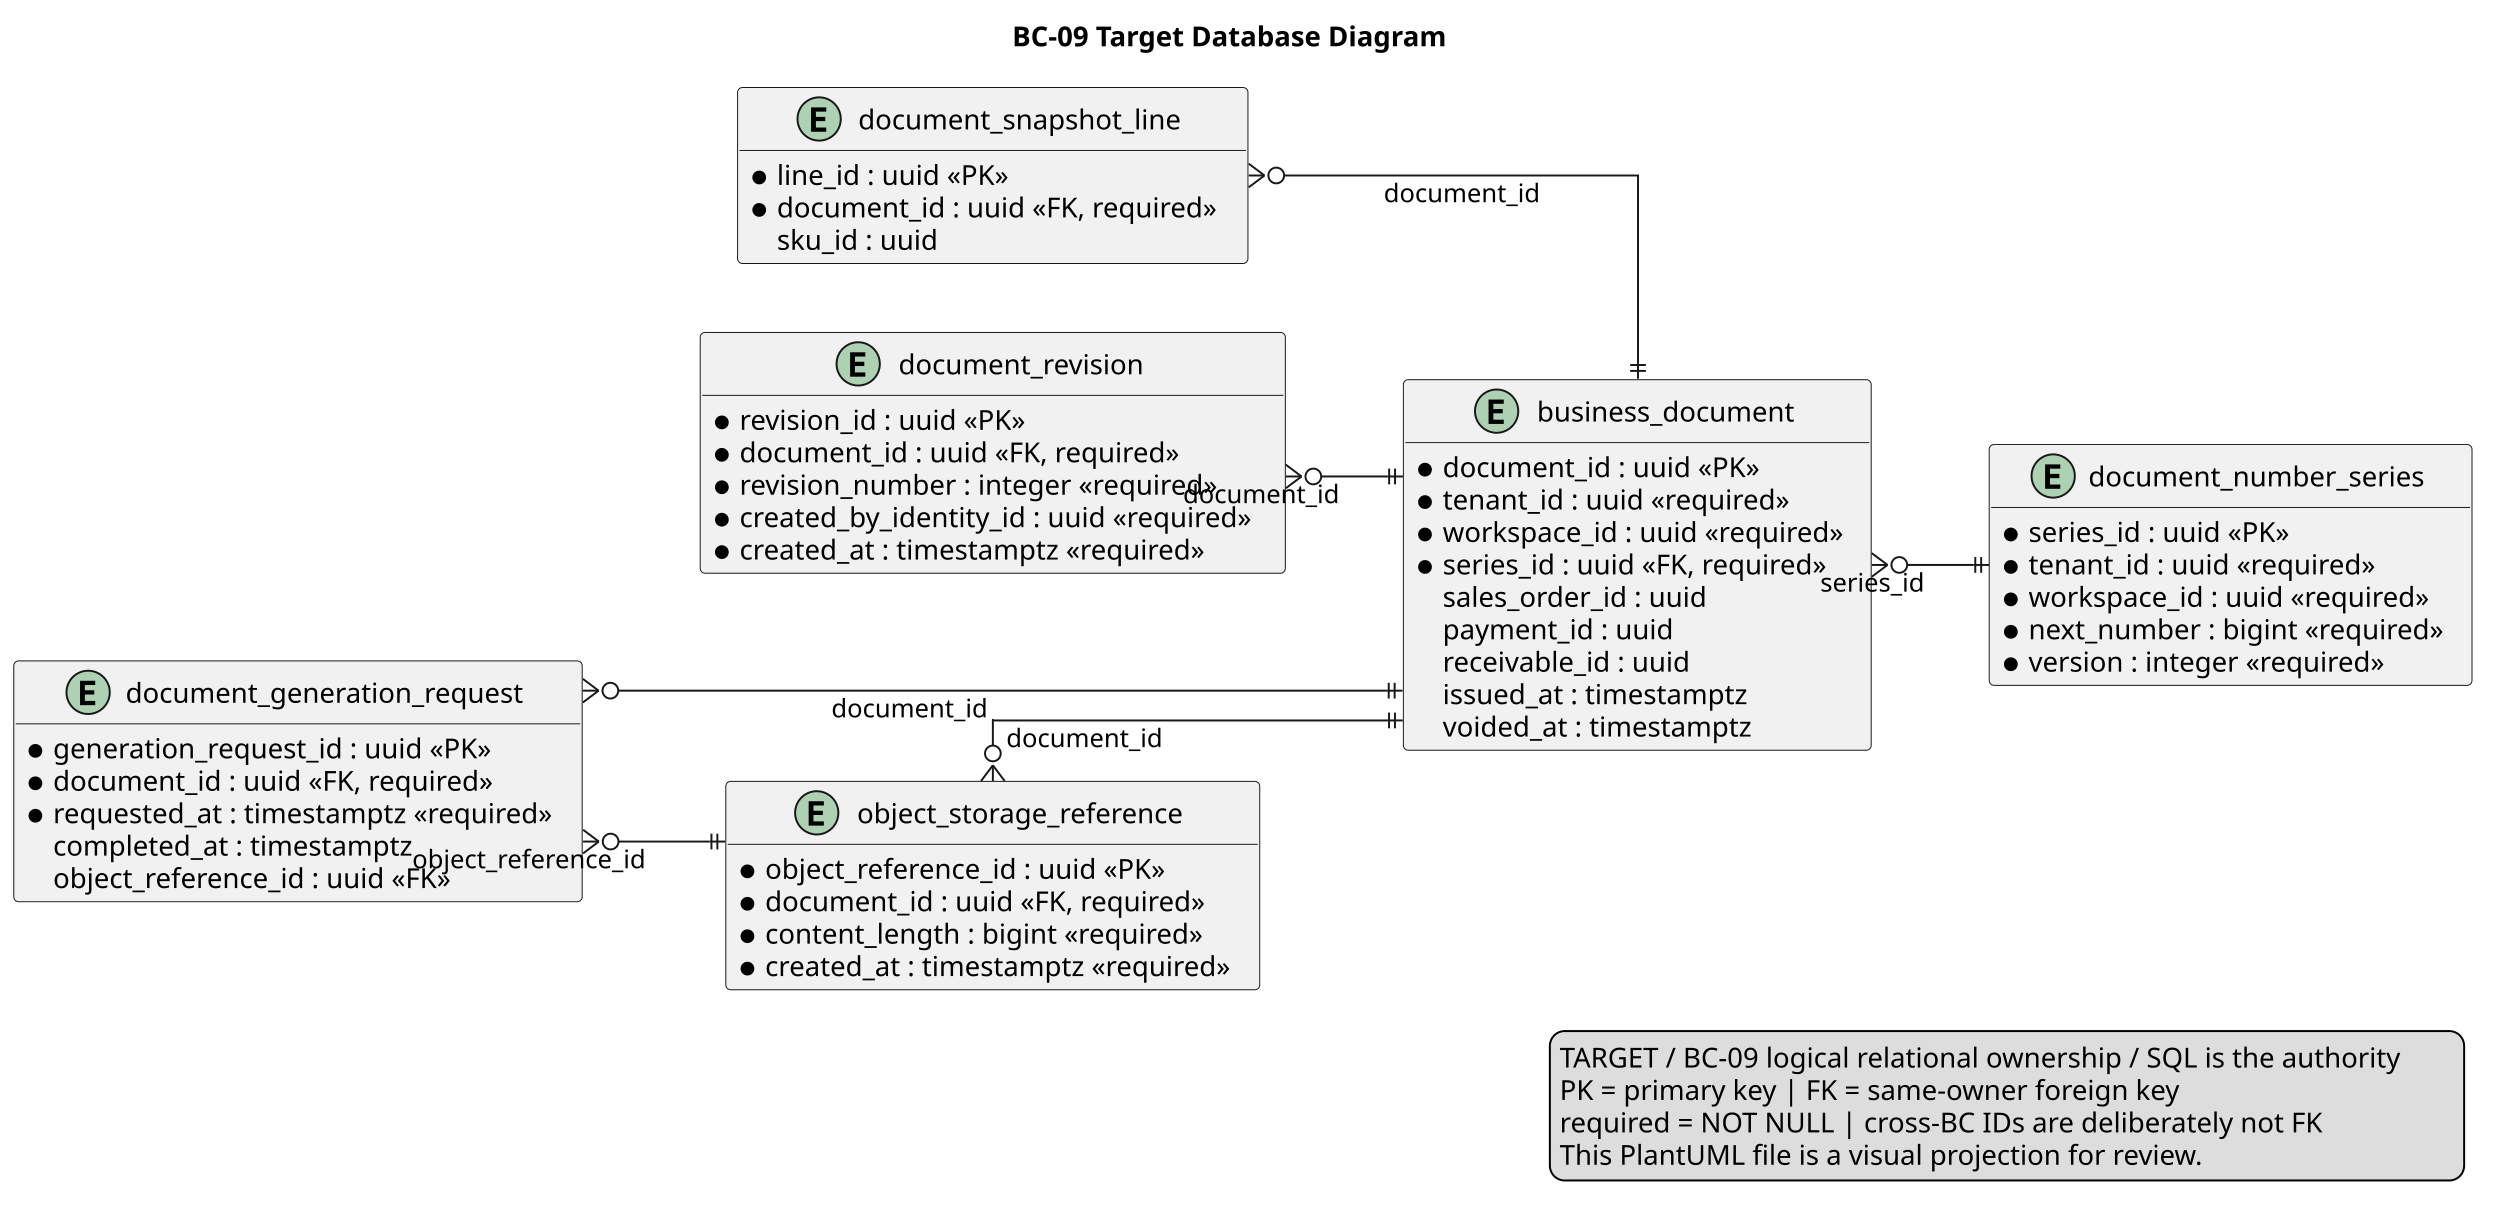
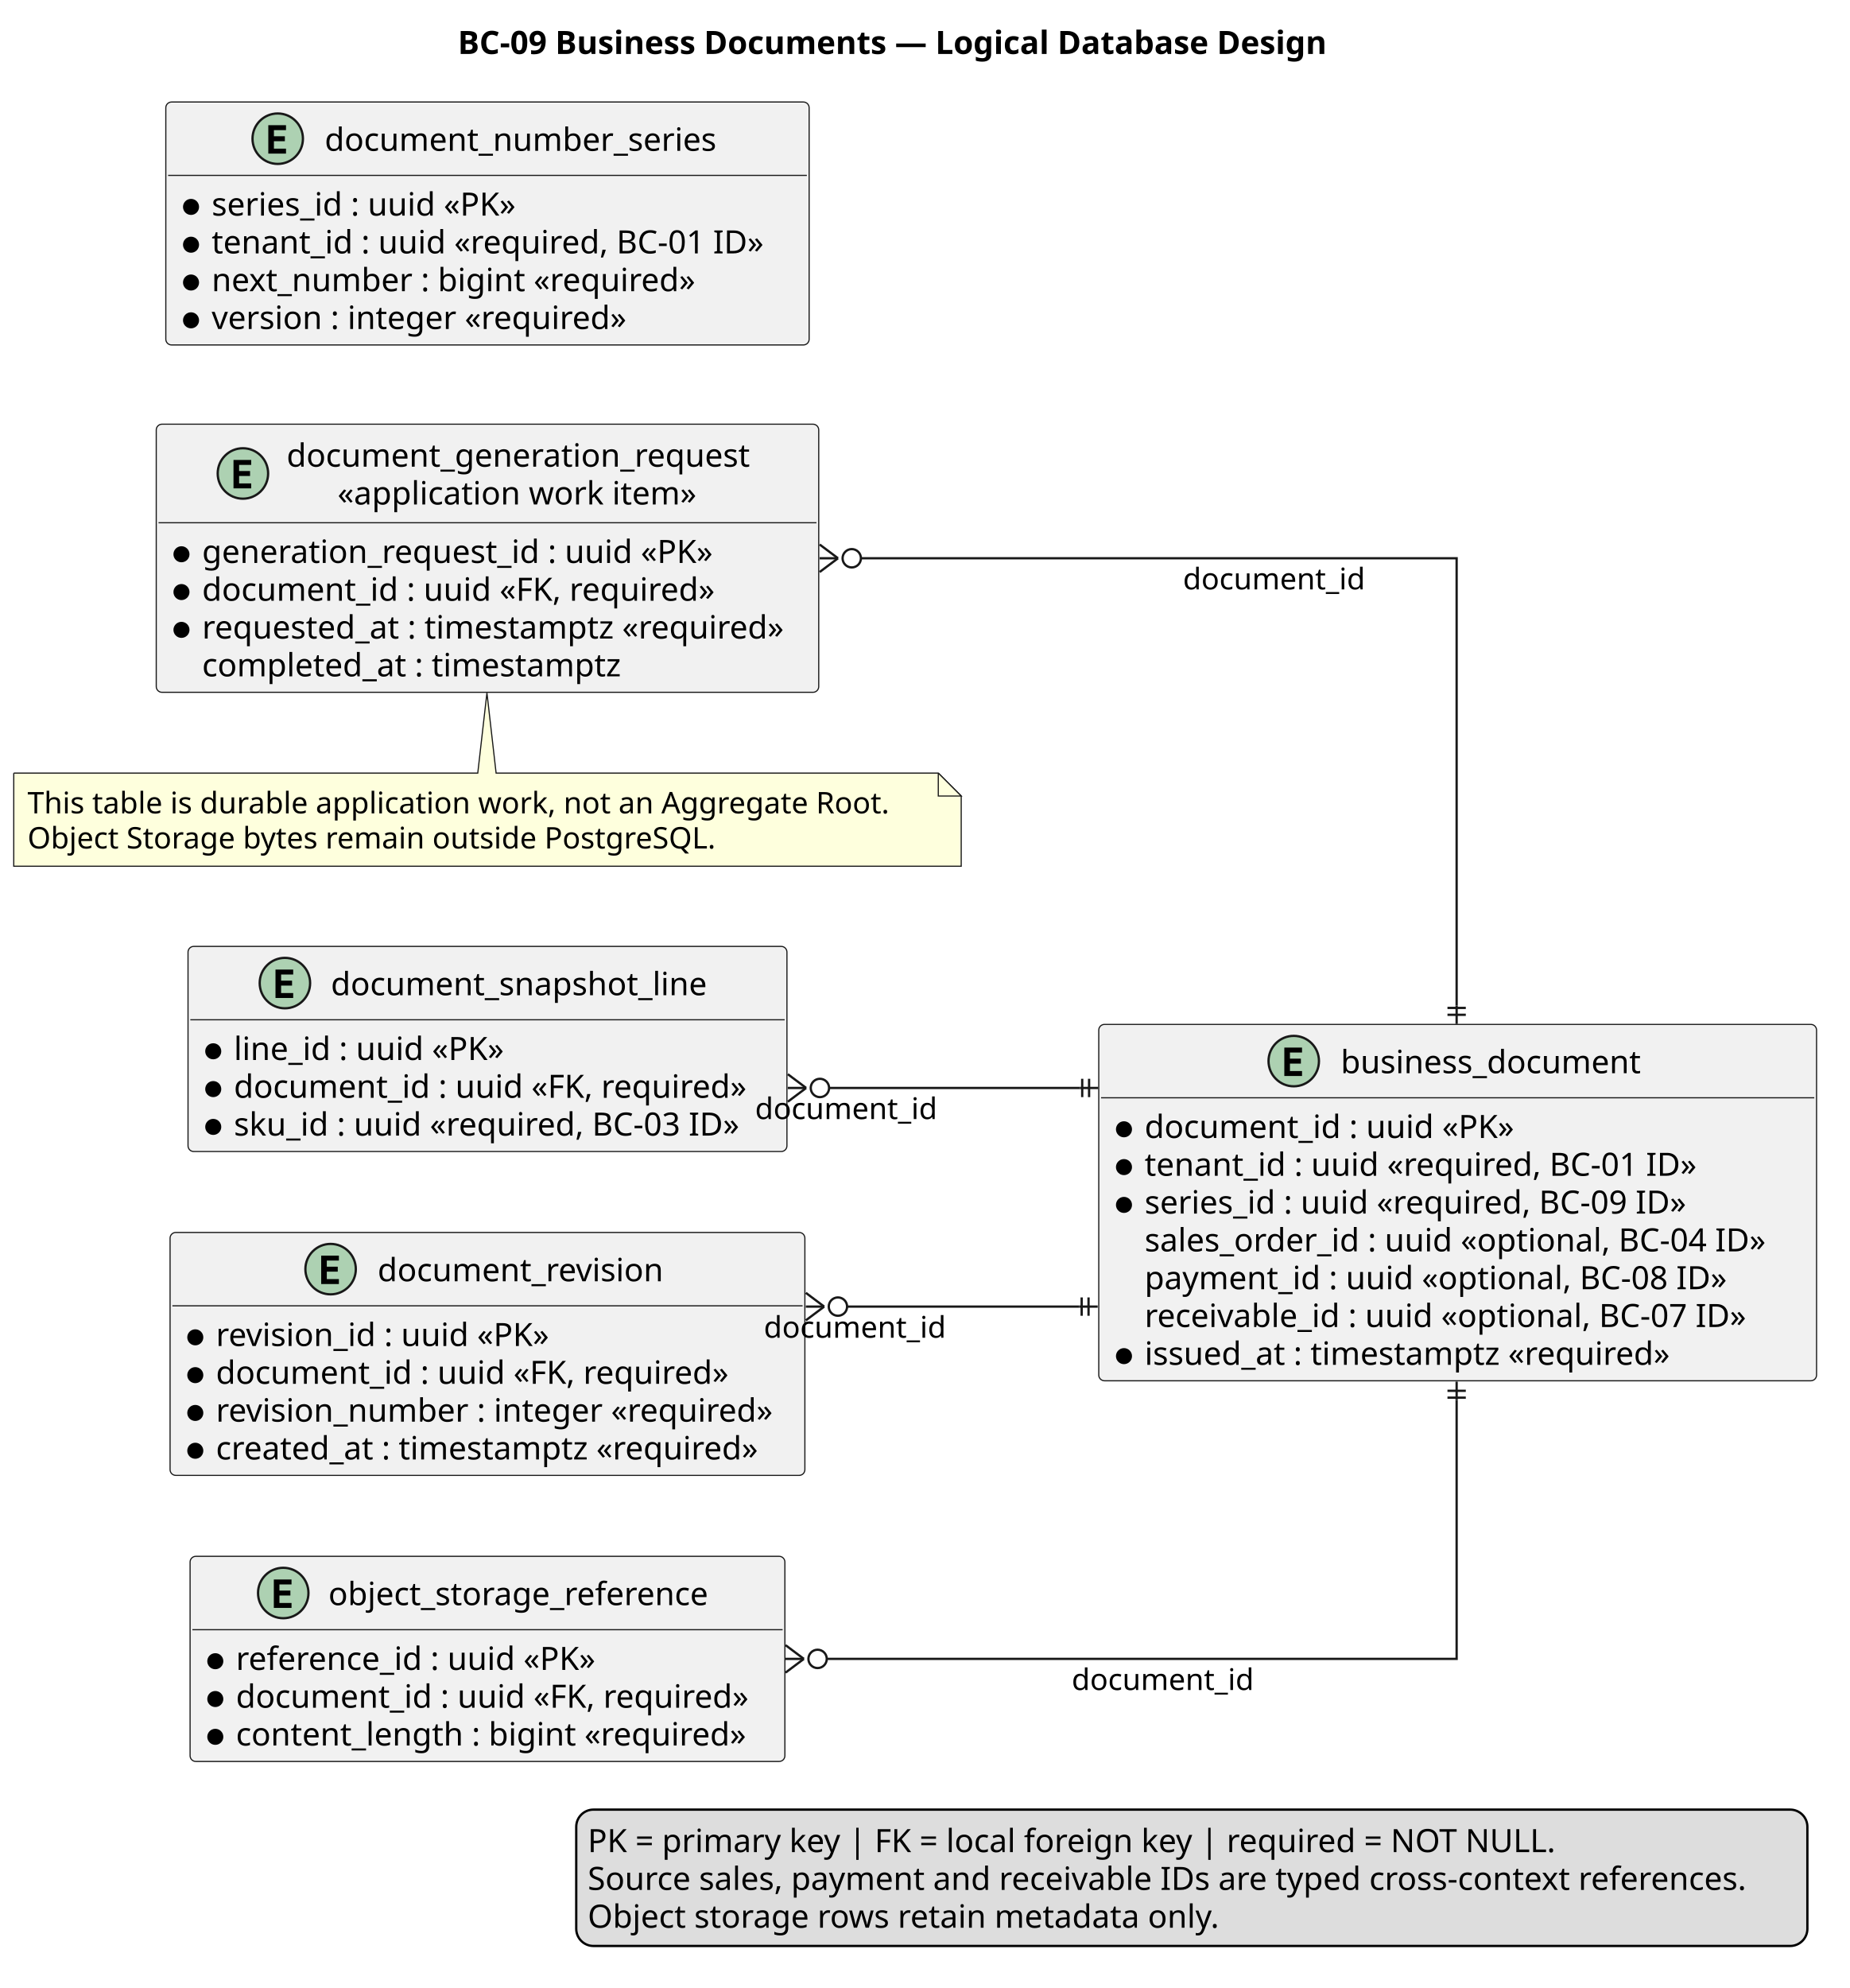
- <svg xmlns="http://www.w3.org/2000/svg" contentStyleType="text/css" data-diagram-type="CLASS" height="619px" preserveAspectRatio="none" style="width:1271px;height:619px;background:#FFFFFF;" version="1.1" viewBox="0 0 1271 619" width="1271px" zoomAndPan="magnify">
+ <svg xmlns="http://www.w3.org/2000/svg" contentStyleType="text/css" data-diagram-type="CLASS" height="867px" preserveAspectRatio="none" style="width:807px;height:867px;background:#FFFFFF;" version="1.1" viewBox="0 0 807 867" width="807px" zoomAndPan="magnify">
  <defs />
  <g>
    <g class="title" data-source-line="1">
-       <text fill="#000000" font-family="sans-serif" font-size="14" font-weight="700" lengthAdjust="spacing" textLength="235.566" x="514.602" y="23.535">BC-09 Target Database Diagram</text>
+       <text fill="#000000" font-family="sans-serif" font-size="14" font-weight="700" lengthAdjust="spacing" textLength="401.023" x="199.696" y="23.535">BC-09 Business Documents — Logical Database Design</text>
    </g>
-     <g class="entity" data-qualified-name="t_document_number_series" data-source-line="12" id="ent0001">
-       <rect fill="#F1F1F1" height="122.441" rx="2.5" ry="2.5" style="stroke:#181818;stroke-width:0.5;" width="245.461" x="1011.31" y="225.998" />
-       <ellipse cx="1043.842" cy="241.998" fill="#ADD1B2" rx="11" ry="11" style="stroke:#181818;stroke-width:1;" />
-       <path d="M1047.456,248.498 L1039.736,248.498 L1039.736,236.105 L1047.456,236.105 L1047.456,238.263 L1042.185,238.263 L1042.185,240.936 L1046.958,240.936 L1046.958,243.095 L1042.185,243.095 L1042.185,246.34 L1047.456,246.34 Z " fill="#000000" />
-       <text fill="#000000" font-family="sans-serif" font-size="14" lengthAdjust="spacing" textLength="174.501" x="1061.738" y="247.289">document_number_series</text>
-       <line style="stroke:#181818;stroke-width:0.5;" x1="1012.31" x2="1255.771" y1="257.998" y2="257.998" />
+     <g class="entity" data-qualified-name="document_number_series" data-source-line="12" id="ent0001">
+       <rect fill="#F1F1F1" height="105.953" rx="2.5" ry="2.5" style="stroke:#181818;stroke-width:0.5;" width="280.632" x="72.33" y="44.488" />
+       <ellipse cx="121.145" cy="60.488" fill="#ADD1B2" rx="11" ry="11" style="stroke:#181818;stroke-width:1;" />
+       <path d="M124.76,66.988 L117.04,66.988 L117.04,54.595 L124.76,54.595 L124.76,56.753 L119.489,56.753 L119.489,59.426 L124.262,59.426 L124.262,61.584 L119.489,61.584 L119.489,64.83 L124.76,64.83 Z " fill="#000000" />
+       <text fill="#000000" font-family="sans-serif" font-size="14" lengthAdjust="spacing" textLength="174.501" x="141.645" y="65.779">document_number_series</text>
+       <line style="stroke:#181818;stroke-width:0.5;" x1="73.33" x2="351.962" y1="76.488" y2="76.488" />
      <g data-visibility-modifier="IE_MANDATORY">
-         <ellipse cx="1022.31" cy="271.742" fill="#000000" rx="3" ry="3" style="stroke:#000000;stroke-width:1;" />
+         <ellipse cx="83.33" cy="90.232" fill="#000000" rx="3" ry="3" style="stroke:#000000;stroke-width:1;" />
      </g>
-       <text fill="#000000" font-family="sans-serif" font-size="14" lengthAdjust="spacing" textLength="139.009" x="1031.31" y="275.533">series_id : uuid «PK»</text>
+       <text fill="#000000" font-family="sans-serif" font-size="14" lengthAdjust="spacing" textLength="139.009" x="92.33" y="94.023">series_id : uuid «PK»</text>
      <g data-visibility-modifier="IE_MANDATORY">
-         <ellipse cx="1022.31" cy="288.231" fill="#000000" rx="3" ry="3" style="stroke:#000000;stroke-width:1;" />
+         <ellipse cx="83.33" cy="106.721" fill="#000000" rx="3" ry="3" style="stroke:#000000;stroke-width:1;" />
      </g>
-       <text fill="#000000" font-family="sans-serif" font-size="14" lengthAdjust="spacing" textLength="183.278" x="1031.31" y="292.022">tenant_id : uuid «required»</text>
+       <text fill="#000000" font-family="sans-serif" font-size="14" lengthAdjust="spacing" textLength="254.632" x="92.33" y="110.512">tenant_id : uuid «required, BC-01 ID»</text>
      <g data-visibility-modifier="IE_MANDATORY">
-         <ellipse cx="1022.31" cy="304.719" fill="#000000" rx="3" ry="3" style="stroke:#000000;stroke-width:1;" />
+         <ellipse cx="83.33" cy="123.209" fill="#000000" rx="3" ry="3" style="stroke:#000000;stroke-width:1;" />
      </g>
-       <text fill="#000000" font-family="sans-serif" font-size="14" lengthAdjust="spacing" textLength="211.846" x="1031.31" y="308.51">workspace_id : uuid «required»</text>
+       <text fill="#000000" font-family="sans-serif" font-size="14" lengthAdjust="spacing" textLength="219.461" x="92.33" y="127">next_number : bigint «required»</text>
      <g data-visibility-modifier="IE_MANDATORY">
-         <ellipse cx="1022.31" cy="321.207" fill="#000000" rx="3" ry="3" style="stroke:#000000;stroke-width:1;" />
+         <ellipse cx="83.33" cy="139.697" fill="#000000" rx="3" ry="3" style="stroke:#000000;stroke-width:1;" />
      </g>
-       <text fill="#000000" font-family="sans-serif" font-size="14" lengthAdjust="spacing" textLength="219.461" x="1031.31" y="324.998">next_number : bigint «required»</text>
+       <text fill="#000000" font-family="sans-serif" font-size="14" lengthAdjust="spacing" textLength="187.079" x="92.33" y="143.488">version : integer «required»</text>
+     </g>
+     <g class="entity" data-qualified-name="business_document" data-source-line="21" id="ent0002">
+       <rect fill="#F1F1F1" height="155.418" rx="2.5" ry="2.5" style="stroke:#181818;stroke-width:0.5;" width="313.116" x="479.3" y="446.758" />
+       <ellipse cx="564.353" cy="462.758" fill="#ADD1B2" rx="11" ry="11" style="stroke:#181818;stroke-width:1;" />
+       <path d="M567.967,469.258 L560.247,469.258 L560.247,456.865 L567.967,456.865 L567.967,459.023 L562.696,459.023 L562.696,461.696 L567.469,461.696 L567.469,463.854 L562.696,463.854 L562.696,467.1 L567.967,467.1 Z " fill="#000000" />
+       <text fill="#000000" font-family="sans-serif" font-size="14" lengthAdjust="spacing" textLength="134.511" x="584.853" y="468.049">business_document</text>
+       <line style="stroke:#181818;stroke-width:0.5;" x1="480.3" x2="791.416" y1="478.758" y2="478.758" />
      <g data-visibility-modifier="IE_MANDATORY">
-         <ellipse cx="1022.31" cy="337.695" fill="#000000" rx="3" ry="3" style="stroke:#000000;stroke-width:1;" />
+         <ellipse cx="490.3" cy="492.502" fill="#000000" rx="3" ry="3" style="stroke:#000000;stroke-width:1;" />
      </g>
-       <text fill="#000000" font-family="sans-serif" font-size="14" lengthAdjust="spacing" textLength="187.079" x="1031.31" y="341.487">version : integer «required»</text>
+       <text fill="#000000" font-family="sans-serif" font-size="14" lengthAdjust="spacing" textLength="167.426" x="499.3" y="496.293">document_id : uuid «PK»</text>
+       <g data-visibility-modifier="IE_MANDATORY">
+         <ellipse cx="490.3" cy="508.991" fill="#000000" rx="3" ry="3" style="stroke:#000000;stroke-width:1;" />
+       </g>
+       <text fill="#000000" font-family="sans-serif" font-size="14" lengthAdjust="spacing" textLength="254.632" x="499.3" y="512.782">tenant_id : uuid «required, BC-01 ID»</text>
+       <g data-visibility-modifier="IE_MANDATORY">
+         <ellipse cx="490.3" cy="525.479" fill="#000000" rx="3" ry="3" style="stroke:#000000;stroke-width:1;" />
+       </g>
+       <text fill="#000000" font-family="sans-serif" font-size="14" lengthAdjust="spacing" textLength="250.899" x="499.3" y="529.27">series_id : uuid «required, BC-09 ID»</text>
+       <text fill="#000000" font-family="sans-serif" font-size="14" lengthAdjust="spacing" textLength="287.116" x="499.3" y="545.758">sales_order_id : uuid «optional, BC-04 ID»</text>
+       <text fill="#000000" font-family="sans-serif" font-size="14" lengthAdjust="spacing" textLength="268.249" x="499.3" y="562.247">payment_id : uuid «optional, BC-08 ID»</text>
+       <text fill="#000000" font-family="sans-serif" font-size="14" lengthAdjust="spacing" textLength="277.778" x="499.3" y="578.735">receivable_id : uuid «optional, BC-07 ID»</text>
+       <g data-visibility-modifier="IE_MANDATORY">
+         <ellipse cx="490.3" cy="591.432" fill="#000000" rx="3" ry="3" style="stroke:#000000;stroke-width:1;" />
+       </g>
+       <text fill="#000000" font-family="sans-serif" font-size="14" lengthAdjust="spacing" textLength="238.793" x="499.3" y="595.223">issued_at : timestamptz «required»</text>
    </g>
-     <g class="entity" data-qualified-name="t_business_document" data-source-line="22" id="ent0002">
-       <rect fill="#F1F1F1" height="188.394" rx="2.5" ry="2.5" style="stroke:#181818;stroke-width:0.5;" width="237.846" x="713.47" y="193.028" />
-       <ellipse cx="760.888" cy="209.028" fill="#ADD1B2" rx="11" ry="11" style="stroke:#181818;stroke-width:1;" />
-       <path d="M764.502,215.528 L756.782,215.528 L756.782,203.135 L764.502,203.135 L764.502,205.293 L759.231,205.293 L759.231,207.966 L764.004,207.966 L764.004,210.125 L759.231,210.125 L759.231,213.37 L764.502,213.37 Z " fill="#000000" />
-       <text fill="#000000" font-family="sans-serif" font-size="14" lengthAdjust="spacing" textLength="134.511" x="781.388" y="214.319">business_document</text>
-       <line style="stroke:#181818;stroke-width:0.5;" x1="714.47" x2="950.316" y1="225.028" y2="225.028" />
+     <g class="entity" data-qualified-name="document_snapshot_line" data-source-line="34" id="ent0003">
+       <rect fill="#F1F1F1" height="89.465" rx="2.5" ry="2.5" style="stroke:#181818;stroke-width:0.5;" width="261.259" x="82.02" y="412.738" />
+       <ellipse cx="124.282" cy="428.738" fill="#ADD1B2" rx="11" ry="11" style="stroke:#181818;stroke-width:1;" />
+       <path d="M127.896,435.238 L120.176,435.238 L120.176,422.845 L127.896,422.845 L127.896,425.003 L122.625,425.003 L122.625,427.676 L127.398,427.676 L127.398,429.834 L122.625,429.834 L122.625,433.08 L127.896,433.08 Z " fill="#000000" />
+       <text fill="#000000" font-family="sans-serif" font-size="14" lengthAdjust="spacing" textLength="168.677" x="144.34" y="434.029">document_snapshot_line</text>
+       <line style="stroke:#181818;stroke-width:0.5;" x1="83.02" x2="342.279" y1="444.738" y2="444.738" />
      <g data-visibility-modifier="IE_MANDATORY">
-         <ellipse cx="724.47" cy="238.772" fill="#000000" rx="3" ry="3" style="stroke:#000000;stroke-width:1;" />
+         <ellipse cx="93.02" cy="458.482" fill="#000000" rx="3" ry="3" style="stroke:#000000;stroke-width:1;" />
      </g>
-       <text fill="#000000" font-family="sans-serif" font-size="14" lengthAdjust="spacing" textLength="167.426" x="733.47" y="242.563">document_id : uuid «PK»</text>
+       <text fill="#000000" font-family="sans-serif" font-size="14" lengthAdjust="spacing" textLength="123.942" x="102.02" y="462.273">line_id : uuid «PK»</text>
      <g data-visibility-modifier="IE_MANDATORY">
-         <ellipse cx="724.47" cy="255.261" fill="#000000" rx="3" ry="3" style="stroke:#000000;stroke-width:1;" />
+         <ellipse cx="93.02" cy="474.971" fill="#000000" rx="3" ry="3" style="stroke:#000000;stroke-width:1;" />
      </g>
-       <text fill="#000000" font-family="sans-serif" font-size="14" lengthAdjust="spacing" textLength="183.278" x="733.47" y="259.052">tenant_id : uuid «required»</text>
+       <text fill="#000000" font-family="sans-serif" font-size="14" lengthAdjust="spacing" textLength="233.468" x="102.02" y="478.762">document_id : uuid «FK, required»</text>
      <g data-visibility-modifier="IE_MANDATORY">
-         <ellipse cx="724.47" cy="271.749" fill="#000000" rx="3" ry="3" style="stroke:#000000;stroke-width:1;" />
+         <ellipse cx="93.02" cy="491.459" fill="#000000" rx="3" ry="3" style="stroke:#000000;stroke-width:1;" />
      </g>
-       <text fill="#000000" font-family="sans-serif" font-size="14" lengthAdjust="spacing" textLength="211.846" x="733.47" y="275.54">workspace_id : uuid «required»</text>
+       <text fill="#000000" font-family="sans-serif" font-size="14" lengthAdjust="spacing" textLength="235.259" x="102.02" y="495.25">sku_id : uuid «required, BC-03 ID»</text>
+     </g>
+     <g class="entity" data-qualified-name="document_revision" data-source-line="44" id="ent0004">
+       <rect fill="#F1F1F1" height="105.953" rx="2.5" ry="2.5" style="stroke:#181818;stroke-width:0.5;" width="276.913" x="74.19" y="537.488" />
+       <ellipse cx="144.217" cy="553.488" fill="#ADD1B2" rx="11" ry="11" style="stroke:#181818;stroke-width:1;" />
+       <path d="M147.832,559.988 L140.112,559.988 L140.112,547.595 L147.832,547.595 L147.832,549.753 L142.561,549.753 L142.561,552.426 L147.334,552.426 L147.334,554.585 L142.561,554.585 L142.561,557.83 L147.832,557.83 Z " fill="#000000" />
+       <text fill="#000000" font-family="sans-serif" font-size="14" lengthAdjust="spacing" textLength="128.358" x="164.717" y="558.779">document_revision</text>
+       <line style="stroke:#181818;stroke-width:0.5;" x1="75.19" x2="350.103" y1="569.488" y2="569.488" />
      <g data-visibility-modifier="IE_MANDATORY">
-         <ellipse cx="724.47" cy="288.237" fill="#000000" rx="3" ry="3" style="stroke:#000000;stroke-width:1;" />
+         <ellipse cx="85.19" cy="583.232" fill="#000000" rx="3" ry="3" style="stroke:#000000;stroke-width:1;" />
      </g>
-       <text fill="#000000" font-family="sans-serif" font-size="14" lengthAdjust="spacing" textLength="205.051" x="733.47" y="292.028">series_id : uuid «FK, required»</text>
-       <text fill="#000000" font-family="sans-serif" font-size="14" lengthAdjust="spacing" textLength="140.902" x="733.47" y="308.517">sales_order_id : uuid</text>
-       <text fill="#000000" font-family="sans-serif" font-size="14" lengthAdjust="spacing" textLength="122.035" x="733.47" y="325.005">payment_id : uuid</text>
-       <text fill="#000000" font-family="sans-serif" font-size="14" lengthAdjust="spacing" textLength="131.565" x="733.47" y="341.493">receivable_id : uuid</text>
-       <text fill="#000000" font-family="sans-serif" font-size="14" lengthAdjust="spacing" textLength="162.278" x="733.47" y="357.981">issued_at : timestamptz</text>
-       <text fill="#000000" font-family="sans-serif" font-size="14" lengthAdjust="spacing" textLength="163.974" x="733.47" y="374.47">voided_at : timestamptz</text>
+       <text fill="#000000" font-family="sans-serif" font-size="14" lengthAdjust="spacing" textLength="152.653" x="94.19" y="587.023">revision_id : uuid «PK»</text>
+       <g data-visibility-modifier="IE_MANDATORY">
+         <ellipse cx="85.19" cy="599.721" fill="#000000" rx="3" ry="3" style="stroke:#000000;stroke-width:1;" />
+       </g>
+       <text fill="#000000" font-family="sans-serif" font-size="14" lengthAdjust="spacing" textLength="233.468" x="94.19" y="603.512">document_id : uuid «FK, required»</text>
+       <g data-visibility-modifier="IE_MANDATORY">
+         <ellipse cx="85.19" cy="616.209" fill="#000000" rx="3" ry="3" style="stroke:#000000;stroke-width:1;" />
+       </g>
+       <text fill="#000000" font-family="sans-serif" font-size="14" lengthAdjust="spacing" textLength="250.913" x="94.19" y="620">revision_number : integer «required»</text>
+       <g data-visibility-modifier="IE_MANDATORY">
+         <ellipse cx="85.19" cy="632.697" fill="#000000" rx="3" ry="3" style="stroke:#000000;stroke-width:1;" />
+       </g>
+       <text fill="#000000" font-family="sans-serif" font-size="14" lengthAdjust="spacing" textLength="245.451" x="94.19" y="636.488">created_at : timestamptz «required»</text>
    </g>
-     <g class="entity" data-qualified-name="t_document_snapshot_line" data-source-line="37" id="ent0003">
-       <rect fill="#F1F1F1" height="89.465" rx="2.5" ry="2.5" style="stroke:#181818;stroke-width:0.5;" width="259.468" x="374.99" y="44.488" />
-       <ellipse cx="416.446" cy="60.488" fill="#ADD1B2" rx="11" ry="11" style="stroke:#181818;stroke-width:1;" />
-       <path d="M420.06,66.988 L412.341,66.988 L412.341,54.595 L420.06,54.595 L420.06,56.753 L414.789,56.753 L414.789,59.426 L419.562,59.426 L419.562,61.584 L414.789,61.584 L414.789,64.83 L420.06,64.83 Z " fill="#000000" />
-       <text fill="#000000" font-family="sans-serif" font-size="14" lengthAdjust="spacing" textLength="168.677" x="436.325" y="65.779">document_snapshot_line</text>
-       <line style="stroke:#181818;stroke-width:0.5;" x1="375.99" x2="633.458" y1="76.488" y2="76.488" />
+     <g class="entity" data-qualified-name="object_storage_reference" data-source-line="52" id="ent0005">
+       <rect fill="#F1F1F1" height="89.465" rx="2.5" ry="2.5" style="stroke:#181818;stroke-width:0.5;" width="259.468" x="82.92" y="678.738" />
+       <ellipse cx="123.555" cy="694.738" fill="#ADD1B2" rx="11" ry="11" style="stroke:#181818;stroke-width:1;" />
+       <path d="M127.169,701.238 L119.449,701.238 L119.449,688.845 L127.169,688.845 L127.169,691.003 L121.898,691.003 L121.898,693.676 L126.671,693.676 L126.671,695.835 L121.898,695.835 L121.898,699.08 L127.169,699.08 Z " fill="#000000" />
+       <text fill="#000000" font-family="sans-serif" font-size="14" lengthAdjust="spacing" textLength="170.502" x="143.251" y="700.029">object_storage_reference</text>
+       <line style="stroke:#181818;stroke-width:0.5;" x1="83.92" x2="341.388" y1="710.738" y2="710.738" />
      <g data-visibility-modifier="IE_MANDATORY">
-         <ellipse cx="385.99" cy="90.232" fill="#000000" rx="3" ry="3" style="stroke:#000000;stroke-width:1;" />
+         <ellipse cx="93.92" cy="724.482" fill="#000000" rx="3" ry="3" style="stroke:#000000;stroke-width:1;" />
      </g>
-       <text fill="#000000" font-family="sans-serif" font-size="14" lengthAdjust="spacing" textLength="123.942" x="394.99" y="94.023">line_id : uuid «PK»</text>
+       <text fill="#000000" font-family="sans-serif" font-size="14" lengthAdjust="spacing" textLength="163.023" x="102.92" y="728.273">reference_id : uuid «PK»</text>
      <g data-visibility-modifier="IE_MANDATORY">
-         <ellipse cx="385.99" cy="106.721" fill="#000000" rx="3" ry="3" style="stroke:#000000;stroke-width:1;" />
+         <ellipse cx="93.92" cy="740.971" fill="#000000" rx="3" ry="3" style="stroke:#000000;stroke-width:1;" />
      </g>
-       <text fill="#000000" font-family="sans-serif" font-size="14" lengthAdjust="spacing" textLength="233.468" x="394.99" y="110.512">document_id : uuid «FK, required»</text>
-       <text fill="#000000" font-family="sans-serif" font-size="14" lengthAdjust="spacing" textLength="87.391" x="394.99" y="127">sku_id : uuid</text>
+       <text fill="#000000" font-family="sans-serif" font-size="14" lengthAdjust="spacing" textLength="233.468" x="102.92" y="744.762">document_id : uuid «FK, required»</text>
+       <g data-visibility-modifier="IE_MANDATORY">
+         <ellipse cx="93.92" cy="757.459" fill="#000000" rx="3" ry="3" style="stroke:#000000;stroke-width:1;" />
+       </g>
+       <text fill="#000000" font-family="sans-serif" font-size="14" lengthAdjust="spacing" textLength="230.973" x="102.92" y="761.25">content_length : bigint «required»</text>
    </g>
-     <g class="entity" data-qualified-name="t_document_revision" data-source-line="49" id="ent0004">
-       <rect fill="#F1F1F1" height="122.441" rx="2.5" ry="2.5" style="stroke:#181818;stroke-width:0.5;" width="297.482" x="355.99" y="168.998" />
-       <ellipse cx="436.302" cy="184.998" fill="#ADD1B2" rx="11" ry="11" style="stroke:#181818;stroke-width:1;" />
-       <path d="M439.916,191.498 L432.197,191.498 L432.197,179.105 L439.916,179.105 L439.916,181.263 L434.645,181.263 L434.645,183.936 L439.418,183.936 L439.418,186.095 L434.645,186.095 L434.645,189.34 L439.916,189.34 Z " fill="#000000" />
-       <text fill="#000000" font-family="sans-serif" font-size="14" lengthAdjust="spacing" textLength="128.358" x="456.802" y="190.289">document_revision</text>
-       <line style="stroke:#181818;stroke-width:0.5;" x1="356.99" x2="652.472" y1="200.998" y2="200.998" />
+     <g class="entity" data-qualified-name="document_generation_request" data-source-line="61" id="ent0006">
+       <rect fill="#F1F1F1" height="116.93" rx="2.5" ry="2.5" style="stroke:#181818;stroke-width:0.5;" width="288.985" x="68.16" y="184.998" />
+       <ellipse cx="105.962" cy="206.487" fill="#ADD1B2" rx="11" ry="11" style="stroke:#181818;stroke-width:1;" />
+       <path d="M109.576,212.987 L101.856,212.987 L101.856,200.594 L109.576,200.594 L109.576,202.752 L104.305,202.752 L104.305,205.425 L109.078,205.425 L109.078,207.583 L104.305,207.583 L104.305,210.828 L109.576,210.828 Z " fill="#000000" />
+       <text fill="#000000" font-family="sans-serif" font-size="14" lengthAdjust="spacing" textLength="206.315" x="125.028" y="203.533">document_generation_request</text>
+       <text fill="#000000" font-family="sans-serif" font-size="14" lengthAdjust="spacing" textLength="161.902" x="147.235" y="220.022">«application work item»</text>
+       <line style="stroke:#181818;stroke-width:0.5;" x1="69.16" x2="356.145" y1="227.975" y2="227.975" />
      <g data-visibility-modifier="IE_MANDATORY">
-         <ellipse cx="366.99" cy="214.742" fill="#000000" rx="3" ry="3" style="stroke:#000000;stroke-width:1;" />
+         <ellipse cx="79.16" cy="241.719" fill="#000000" rx="3" ry="3" style="stroke:#000000;stroke-width:1;" />
      </g>
-       <text fill="#000000" font-family="sans-serif" font-size="14" lengthAdjust="spacing" textLength="152.653" x="375.99" y="218.533">revision_id : uuid «PK»</text>
+       <text fill="#000000" font-family="sans-serif" font-size="14" lengthAdjust="spacing" textLength="230.61" x="88.16" y="245.51">generation_request_id : uuid «PK»</text>
      <g data-visibility-modifier="IE_MANDATORY">
-         <ellipse cx="366.99" cy="231.231" fill="#000000" rx="3" ry="3" style="stroke:#000000;stroke-width:1;" />
+         <ellipse cx="79.16" cy="258.207" fill="#000000" rx="3" ry="3" style="stroke:#000000;stroke-width:1;" />
      </g>
-       <text fill="#000000" font-family="sans-serif" font-size="14" lengthAdjust="spacing" textLength="233.468" x="375.99" y="235.022">document_id : uuid «FK, required»</text>
+       <text fill="#000000" font-family="sans-serif" font-size="14" lengthAdjust="spacing" textLength="233.468" x="88.16" y="261.998">document_id : uuid «FK, required»</text>
      <g data-visibility-modifier="IE_MANDATORY">
-         <ellipse cx="366.99" cy="247.719" fill="#000000" rx="3" ry="3" style="stroke:#000000;stroke-width:1;" />
+         <ellipse cx="79.16" cy="274.695" fill="#000000" rx="3" ry="3" style="stroke:#000000;stroke-width:1;" />
      </g>
-       <text fill="#000000" font-family="sans-serif" font-size="14" lengthAdjust="spacing" textLength="250.913" x="375.99" y="251.51">revision_number : integer «required»</text>
-       <g data-visibility-modifier="IE_MANDATORY">
-         <ellipse cx="366.99" cy="264.207" fill="#000000" rx="3" ry="3" style="stroke:#000000;stroke-width:1;" />
-       </g>
-       <text fill="#000000" font-family="sans-serif" font-size="14" lengthAdjust="spacing" textLength="271.482" x="375.99" y="267.998">created_by_identity_id : uuid «required»</text>
-       <g data-visibility-modifier="IE_MANDATORY">
-         <ellipse cx="366.99" cy="280.695" fill="#000000" rx="3" ry="3" style="stroke:#000000;stroke-width:1;" />
-       </g>
-       <text fill="#000000" font-family="sans-serif" font-size="14" lengthAdjust="spacing" textLength="245.451" x="375.99" y="284.487">created_at : timestamptz «required»</text>
+       <text fill="#000000" font-family="sans-serif" font-size="14" lengthAdjust="spacing" textLength="262.985" x="88.16" y="278.487">requested_at : timestamptz «required»</text>
+       <text fill="#000000" font-family="sans-serif" font-size="14" lengthAdjust="spacing" textLength="190.005" x="88.16" y="294.975">completed_at : timestamptz</text>
    </g>
-     <g class="entity" data-qualified-name="t_object_storage_reference" data-source-line="58" id="ent0005">
-       <rect fill="#F1F1F1" height="105.953" rx="2.5" ry="2.5" style="stroke:#181818;stroke-width:0.5;" width="271.451" x="369" y="397.248" />
-       <ellipse cx="415.225" cy="413.248" fill="#ADD1B2" rx="11" ry="11" style="stroke:#181818;stroke-width:1;" />
-       <path d="M418.839,419.748 L411.119,419.748 L411.119,407.355 L418.839,407.355 L418.839,409.513 L413.568,409.513 L413.568,412.186 L418.341,412.186 L418.341,414.344 L413.568,414.344 L413.568,417.59 L418.839,417.59 Z " fill="#000000" />
-       <text fill="#000000" font-family="sans-serif" font-size="14" lengthAdjust="spacing" textLength="170.502" x="435.725" y="418.539">object_storage_reference</text>
-       <line style="stroke:#181818;stroke-width:0.5;" x1="370" x2="639.451" y1="429.248" y2="429.248" />
-       <g data-visibility-modifier="IE_MANDATORY">
-         <ellipse cx="380" cy="442.992" fill="#000000" rx="3" ry="3" style="stroke:#000000;stroke-width:1;" />
-       </g>
-       <text fill="#000000" font-family="sans-serif" font-size="14" lengthAdjust="spacing" textLength="211.9" x="389" y="446.783">object_reference_id : uuid «PK»</text>
-       <g data-visibility-modifier="IE_MANDATORY">
-         <ellipse cx="380" cy="459.481" fill="#000000" rx="3" ry="3" style="stroke:#000000;stroke-width:1;" />
-       </g>
-       <text fill="#000000" font-family="sans-serif" font-size="14" lengthAdjust="spacing" textLength="233.468" x="389" y="463.272">document_id : uuid «FK, required»</text>
-       <g data-visibility-modifier="IE_MANDATORY">
-         <ellipse cx="380" cy="475.969" fill="#000000" rx="3" ry="3" style="stroke:#000000;stroke-width:1;" />
-       </g>
-       <text fill="#000000" font-family="sans-serif" font-size="14" lengthAdjust="spacing" textLength="230.973" x="389" y="479.76">content_length : bigint «required»</text>
-       <g data-visibility-modifier="IE_MANDATORY">
-         <ellipse cx="380" cy="492.457" fill="#000000" rx="3" ry="3" style="stroke:#000000;stroke-width:1;" />
-       </g>
-       <text fill="#000000" font-family="sans-serif" font-size="14" lengthAdjust="spacing" textLength="245.451" x="389" y="496.248">created_at : timestamptz «required»</text>
+     <g class="entity" data-qualified-name="GMN11" data-source-line="76" id="ent0012">
+       <path d="M6,337.158 L6,377.779 A0,0 0 0 0 6,377.779 L419.298,377.779 A0,0 0 0 0 419.298,377.779 L419.298,347.158 L409.298,337.158 L216.41,337.158 L212.41,302.138 L208.41,337.158 L6,337.158 A0,0 0 0 0 6,337.158" fill="#FEFFDD" style="stroke:#181818;stroke-width:0.5;" />
+       <path d="M409.298,337.158 L409.298,347.158 L419.298,347.158 L409.298,337.158" fill="#FEFFDD" style="stroke:#181818;stroke-width:0.5;" />
+       <text fill="#000000" font-family="sans-serif" font-size="13" lengthAdjust="spacing" textLength="392.298" x="12" y="354.727">This table is durable application work, not an Aggregate Root.</text>
+       <text fill="#000000" font-family="sans-serif" font-size="13" lengthAdjust="spacing" textLength="308.871" x="12" y="370.037">Object Storage bytes remain outside PostgreSQL.</text>
    </g>
-     <g class="entity" data-qualified-name="t_document_generation_request" data-source-line="68" id="ent0006">
-       <rect fill="#F1F1F1" height="122.441" rx="2.5" ry="2.5" style="stroke:#181818;stroke-width:0.5;" width="288.985" x="7" y="335.998" />
-       <ellipse cx="44.801" cy="351.998" fill="#ADD1B2" rx="11" ry="11" style="stroke:#181818;stroke-width:1;" />
-       <path d="M48.416,358.498 L40.696,358.498 L40.696,346.105 L48.416,346.105 L48.416,348.263 L43.145,348.263 L43.145,350.936 L47.918,350.936 L47.918,353.094 L43.145,353.094 L43.145,356.34 L48.416,356.34 Z " fill="#000000" />
-       <text fill="#000000" font-family="sans-serif" font-size="14" lengthAdjust="spacing" textLength="206.315" x="63.868" y="357.289">document_generation_request</text>
-       <line style="stroke:#181818;stroke-width:0.5;" x1="8" x2="294.985" y1="367.998" y2="367.998" />
-       <g data-visibility-modifier="IE_MANDATORY">
-         <ellipse cx="18" cy="381.742" fill="#000000" rx="3" ry="3" style="stroke:#000000;stroke-width:1;" />
-       </g>
-       <text fill="#000000" font-family="sans-serif" font-size="14" lengthAdjust="spacing" textLength="230.61" x="27" y="385.533">generation_request_id : uuid «PK»</text>
-       <g data-visibility-modifier="IE_MANDATORY">
-         <ellipse cx="18" cy="398.231" fill="#000000" rx="3" ry="3" style="stroke:#000000;stroke-width:1;" />
-       </g>
-       <text fill="#000000" font-family="sans-serif" font-size="14" lengthAdjust="spacing" textLength="233.468" x="27" y="402.022">document_id : uuid «FK, required»</text>
-       <g data-visibility-modifier="IE_MANDATORY">
-         <ellipse cx="18" cy="414.719" fill="#000000" rx="3" ry="3" style="stroke:#000000;stroke-width:1;" />
-       </g>
-       <text fill="#000000" font-family="sans-serif" font-size="14" lengthAdjust="spacing" textLength="262.985" x="27" y="418.51">requested_at : timestamptz «required»</text>
-       <text fill="#000000" font-family="sans-serif" font-size="14" lengthAdjust="spacing" textLength="190.005" x="27" y="434.998">completed_at : timestamptz</text>
-       <text fill="#000000" font-family="sans-serif" font-size="14" lengthAdjust="spacing" textLength="211.668" x="27" y="451.487">object_reference_id : uuid «FK»</text>
+     <g class="link" data-entity-1="ent0003" data-entity-2="ent0002" data-link-type="crowfoot" data-source-line="70" id="lnk7">
+       <path codeLine="70" d="M361.66,474.478 C404.5,474.478 426.53,474.478 471.08,474.478" fill="none" id="document_snapshot_line-business_document" style="stroke:#181818;stroke-width:1;" />
+       <line style="stroke:#181818;stroke-width:1;" x1="351.66" x2="343.66" y1="474.478" y2="480.478" />
+       <line style="stroke:#181818;stroke-width:1;" x1="351.66" x2="343.66" y1="474.478" y2="468.478" />
+       <line style="stroke:#181818;stroke-width:1;" x1="351.66" x2="343.66" y1="474.478" y2="474.478" />
+       <ellipse cx="357.66" cy="474.478" fill="none" rx="4" ry="4" style="stroke:#181818;stroke-width:1;" />
+       <line style="stroke:#181818;stroke-width:1;" x1="475.08" x2="475.08" y1="470.478" y2="478.478" />
+       <line style="stroke:#181818;stroke-width:1;" x1="472.08" x2="472.08" y1="470.478" y2="478.478" />
+       <line style="stroke:#181818;stroke-width:1;" x1="471.08" x2="479.08" y1="474.478" y2="474.478" />
+       <text fill="#000000" font-family="sans-serif" font-size="13" lengthAdjust="spacing" textLength="81.644" x="329.37" y="488.047">document_id</text>
    </g>
-     <g class="link" data-entity-1="ent0002" data-entity-2="ent0001" data-link-type="crowfoot" data-source-line="78" id="lnk7">
-       <path codeLine="78" d="M969.61,287.218 C989.21,287.218 983.55,287.218 1003.23,287.218" fill="none" id="t_business_document-t_document_number_series" style="stroke:#181818;stroke-width:1;" />
-       <line style="stroke:#181818;stroke-width:1;" x1="959.61" x2="951.61" y1="287.218" y2="293.218" />
-       <line style="stroke:#181818;stroke-width:1;" x1="959.61" x2="951.61" y1="287.218" y2="281.218" />
-       <line style="stroke:#181818;stroke-width:1;" x1="959.61" x2="951.61" y1="287.218" y2="287.218" />
-       <ellipse cx="965.61" cy="287.218" fill="none" rx="4" ry="4" style="stroke:#181818;stroke-width:1;" />
-       <line style="stroke:#181818;stroke-width:1;" x1="1007.23" x2="1007.23" y1="283.218" y2="291.218" />
-       <line style="stroke:#181818;stroke-width:1;" x1="1004.23" x2="1004.23" y1="283.218" y2="291.218" />
-       <line style="stroke:#181818;stroke-width:1;" x1="1003.23" x2="1011.23" y1="287.218" y2="287.218" />
-       <text fill="#000000" font-family="sans-serif" font-size="13" lengthAdjust="spacing" textLength="55.256" x="925.42" y="300.787">series_id</text>
+     <g class="link" data-entity-1="ent0004" data-entity-2="ent0002" data-link-type="crowfoot" data-source-line="71" id="lnk8">
+       <path codeLine="71" d="M369.52,569.828 C410.24,569.828 429.06,569.828 470.84,569.828" fill="none" id="document_revision-business_document" style="stroke:#181818;stroke-width:1;" />
+       <line style="stroke:#181818;stroke-width:1;" x1="359.52" x2="351.52" y1="569.828" y2="575.828" />
+       <line style="stroke:#181818;stroke-width:1;" x1="359.52" x2="351.52" y1="569.828" y2="563.828" />
+       <line style="stroke:#181818;stroke-width:1;" x1="359.52" x2="351.52" y1="569.828" y2="569.828" />
+       <ellipse cx="365.52" cy="569.828" fill="none" rx="4" ry="4" style="stroke:#181818;stroke-width:1;" />
+       <line style="stroke:#181818;stroke-width:1;" x1="474.84" x2="474.84" y1="565.828" y2="573.828" />
+       <line style="stroke:#181818;stroke-width:1;" x1="471.84" x2="471.84" y1="565.828" y2="573.828" />
+       <line style="stroke:#181818;stroke-width:1;" x1="470.84" x2="478.84" y1="569.828" y2="569.828" />
+       <text fill="#000000" font-family="sans-serif" font-size="13" lengthAdjust="spacing" textLength="81.644" x="333.18" y="583.397">document_id</text>
    </g>
-     <g class="link" data-entity-1="ent0003" data-entity-2="ent0002" data-link-type="crowfoot" data-source-line="79" id="lnk8">
-       <path codeLine="79" d="M652.85,89.218 C744.44,89.218 832.77,89.218 832.77,89.218 C832.77,89.218 832.77,133.668 832.77,184.568" fill="none" id="t_document_snapshot_line-t_business_document" style="stroke:#181818;stroke-width:1;" />
-       <line style="stroke:#181818;stroke-width:1;" x1="642.85" x2="634.85" y1="89.218" y2="95.218" />
-       <line style="stroke:#181818;stroke-width:1;" x1="642.85" x2="634.85" y1="89.218" y2="83.218" />
-       <line style="stroke:#181818;stroke-width:1;" x1="642.85" x2="634.85" y1="89.218" y2="89.218" />
-       <ellipse cx="648.85" cy="89.218" fill="none" rx="4" ry="4" style="stroke:#181818;stroke-width:1;" />
-       <line style="stroke:#181818;stroke-width:1;" x1="836.77" x2="828.77" y1="188.568" y2="188.568" />
-       <line style="stroke:#181818;stroke-width:1;" x1="836.77" x2="828.77" y1="185.568" y2="185.568" />
-       <line style="stroke:#181818;stroke-width:1;" x1="832.77" x2="832.77" y1="184.568" y2="192.568" />
-       <text fill="#000000" font-family="sans-serif" font-size="13" lengthAdjust="spacing" textLength="81.644" x="703.49" y="102.787">document_id</text>
+     <g class="link" data-entity-1="ent0005" data-entity-2="ent0002" data-link-type="crowfoot" data-source-line="72" id="lnk9">
+       <path codeLine="72" d="M360.65,723.468 C484.9,723.468 635.41,723.468 635.41,723.468 C635.41,723.468 635.41,666.298 635.41,610.548" fill="none" id="object_storage_reference-business_document" style="stroke:#181818;stroke-width:1;" />
+       <line style="stroke:#181818;stroke-width:1;" x1="350.65" x2="342.65" y1="723.468" y2="729.468" />
+       <line style="stroke:#181818;stroke-width:1;" x1="350.65" x2="342.65" y1="723.468" y2="717.468" />
+       <line style="stroke:#181818;stroke-width:1;" x1="350.65" x2="342.65" y1="723.468" y2="723.468" />
+       <ellipse cx="356.65" cy="723.468" fill="none" rx="4" ry="4" style="stroke:#181818;stroke-width:1;" />
+       <line style="stroke:#181818;stroke-width:1;" x1="631.41" x2="639.41" y1="606.548" y2="606.548" />
+       <line style="stroke:#181818;stroke-width:1;" x1="631.41" x2="639.41" y1="609.548" y2="609.548" />
+       <line style="stroke:#181818;stroke-width:1;" x1="635.41" x2="635.41" y1="610.548" y2="602.548" />
+       <text fill="#000000" font-family="sans-serif" font-size="13" lengthAdjust="spacing" textLength="81.644" x="467.49" y="737.037">document_id</text>
    </g>
-     <g class="link" data-entity-1="ent0004" data-entity-2="ent0002" data-link-type="crowfoot" data-source-line="80" id="lnk9">
-       <path codeLine="80" d="M671.7,242.238 C691.65,242.238 685.89,242.238 705.24,242.238" fill="none" id="t_document_revision-t_business_document" style="stroke:#181818;stroke-width:1;" />
-       <line style="stroke:#181818;stroke-width:1;" x1="661.7" x2="653.7" y1="242.238" y2="248.238" />
-       <line style="stroke:#181818;stroke-width:1;" x1="661.7" x2="653.7" y1="242.238" y2="236.238" />
-       <line style="stroke:#181818;stroke-width:1;" x1="661.7" x2="653.7" y1="242.238" y2="242.238" />
-       <ellipse cx="667.7" cy="242.238" fill="none" rx="4" ry="4" style="stroke:#181818;stroke-width:1;" />
-       <line style="stroke:#181818;stroke-width:1;" x1="709.24" x2="709.24" y1="238.238" y2="246.238" />
-       <line style="stroke:#181818;stroke-width:1;" x1="706.24" x2="706.24" y1="238.238" y2="246.238" />
-       <line style="stroke:#181818;stroke-width:1;" x1="705.24" x2="713.24" y1="242.238" y2="242.238" />
-       <text fill="#000000" font-family="sans-serif" font-size="13" lengthAdjust="spacing" textLength="81.644" x="601.47" y="255.807">document_id</text>
+     <g class="link" data-entity-1="ent0006" data-entity-2="ent0002" data-link-type="crowfoot" data-source-line="73" id="lnk10">
+       <path codeLine="73" d="M375.55,243.468 C497.93,243.468 635.41,243.468 635.41,243.468 C635.41,243.468 635.41,355.408 635.41,438.568" fill="none" id="document_generation_request-business_document" style="stroke:#181818;stroke-width:1;" />
+       <line style="stroke:#181818;stroke-width:1;" x1="365.55" x2="357.55" y1="243.468" y2="249.468" />
+       <line style="stroke:#181818;stroke-width:1;" x1="365.55" x2="357.55" y1="243.468" y2="237.468" />
+       <line style="stroke:#181818;stroke-width:1;" x1="365.55" x2="357.55" y1="243.468" y2="243.468" />
+       <ellipse cx="371.55" cy="243.468" fill="none" rx="4" ry="4" style="stroke:#181818;stroke-width:1;" />
+       <line style="stroke:#181818;stroke-width:1;" x1="639.41" x2="631.41" y1="442.568" y2="442.568" />
+       <line style="stroke:#181818;stroke-width:1;" x1="639.41" x2="631.41" y1="439.568" y2="439.568" />
+       <line style="stroke:#181818;stroke-width:1;" x1="635.41" x2="635.41" y1="438.568" y2="446.568" />
+       <text fill="#000000" font-family="sans-serif" font-size="13" lengthAdjust="spacing" textLength="81.644" x="516.03" y="257.037">document_id</text>
    </g>
-     <g class="link" data-entity-1="ent0005" data-entity-2="ent0002" data-link-type="crowfoot" data-source-line="81" id="lnk10">
-       <path codeLine="81" d="M504.77,379.058 C504.77,362.398 504.77,366.278 504.77,366.278 C504.77,366.278 611.51,366.278 705.19,366.278" fill="none" id="t_object_storage_reference-t_business_document" style="stroke:#181818;stroke-width:1;" />
-       <line style="stroke:#181818;stroke-width:1;" x1="504.77" x2="510.77" y1="389.058" y2="397.058" />
-       <line style="stroke:#181818;stroke-width:1;" x1="504.77" x2="498.77" y1="389.058" y2="397.058" />
-       <line style="stroke:#181818;stroke-width:1;" x1="504.77" x2="504.77" y1="389.058" y2="397.058" />
-       <ellipse cx="504.77" cy="383.058" fill="none" rx="4" ry="4" style="stroke:#181818;stroke-width:1;" />
-       <line style="stroke:#181818;stroke-width:1;" x1="709.19" x2="709.19" y1="362.278" y2="370.278" />
-       <line style="stroke:#181818;stroke-width:1;" x1="706.19" x2="706.19" y1="362.278" y2="370.278" />
-       <line style="stroke:#181818;stroke-width:1;" x1="705.19" x2="713.19" y1="366.278" y2="366.278" />
-       <text fill="#000000" font-family="sans-serif" font-size="13" lengthAdjust="spacing" textLength="81.644" x="511.59" y="379.847">document_id</text>
-     </g>
-     <g class="link" data-entity-1="ent0006" data-entity-2="ent0002" data-link-type="crowfoot" data-source-line="82" id="lnk11">
-       <path codeLine="82" d="M314.31,351.138 C438.38,351.138 588.93,351.138 705.03,351.138" fill="none" id="t_document_generation_request-t_business_document" style="stroke:#181818;stroke-width:1;" />
-       <line style="stroke:#181818;stroke-width:1;" x1="304.31" x2="296.31" y1="351.138" y2="357.138" />
-       <line style="stroke:#181818;stroke-width:1;" x1="304.31" x2="296.31" y1="351.138" y2="345.138" />
-       <line style="stroke:#181818;stroke-width:1;" x1="304.31" x2="296.31" y1="351.138" y2="351.138" />
-       <ellipse cx="310.31" cy="351.138" fill="none" rx="4" ry="4" style="stroke:#181818;stroke-width:1;" />
-       <line style="stroke:#181818;stroke-width:1;" x1="709.03" x2="709.03" y1="347.138" y2="355.138" />
-       <line style="stroke:#181818;stroke-width:1;" x1="706.03" x2="706.03" y1="347.138" y2="355.138" />
-       <line style="stroke:#181818;stroke-width:1;" x1="705.03" x2="713.03" y1="351.138" y2="351.138" />
-       <text fill="#000000" font-family="sans-serif" font-size="13" lengthAdjust="spacing" textLength="81.644" x="422.67" y="364.707">document_id</text>
-     </g>
-     <g class="link" data-entity-1="ent0006" data-entity-2="ent0005" data-link-type="crowfoot" data-source-line="83" id="lnk12">
-       <path codeLine="83" d="M314.44,427.848 C338.34,427.848 337.03,427.848 360.7,427.848" fill="none" id="t_document_generation_request-t_object_storage_reference" style="stroke:#181818;stroke-width:1;" />
-       <line style="stroke:#181818;stroke-width:1;" x1="304.44" x2="296.44" y1="427.848" y2="433.848" />
-       <line style="stroke:#181818;stroke-width:1;" x1="304.44" x2="296.44" y1="427.848" y2="421.848" />
-       <line style="stroke:#181818;stroke-width:1;" x1="304.44" x2="296.44" y1="427.848" y2="427.848" />
-       <ellipse cx="310.44" cy="427.848" fill="none" rx="4" ry="4" style="stroke:#181818;stroke-width:1;" />
-       <line style="stroke:#181818;stroke-width:1;" x1="364.7" x2="364.7" y1="423.848" y2="431.848" />
-       <line style="stroke:#181818;stroke-width:1;" x1="361.7" x2="361.7" y1="423.848" y2="431.848" />
-       <line style="stroke:#181818;stroke-width:1;" x1="360.7" x2="368.7" y1="427.848" y2="427.848" />
-       <text fill="#000000" font-family="sans-serif" font-size="13" lengthAdjust="spacing" textLength="122.941" x="209.57" y="441.417">object_reference_id</text>
-     </g>
-     <g class="legend" data-source-line="85">
-       <rect fill="#DDDDDD" height="75.953" rx="7.5" ry="7.5" style="stroke:#000000;stroke-width:1;" width="464.822" x="787.949" y="524.201" />
-       <text fill="#000000" font-family="sans-serif" font-size="14" lengthAdjust="spacing" textLength="454.822" x="792.949" y="542.737">TARGET / BC-09 logical relational ownership / SQL is the authority</text>
-       <text fill="#000000" font-family="sans-serif" font-size="14" lengthAdjust="spacing" textLength="334.086" x="792.949" y="559.225">PK = primary key | FK = same-owner foreign key</text>
-       <text fill="#000000" font-family="sans-serif" font-size="14" lengthAdjust="spacing" textLength="405.986" x="792.949" y="575.713">required = NOT NULL | cross-BC IDs are deliberately not FK</text>
-       <text fill="#000000" font-family="sans-serif" font-size="14" lengthAdjust="spacing" textLength="341.934" x="792.949" y="592.201">This PlantUML file is a visual projection for review.</text>
+     <g class="legend" data-source-line="80">
+       <rect fill="#DDDDDD" height="59.465" rx="7.5" ry="7.5" style="stroke:#000000;stroke-width:1;" width="537.051" x="251.365" y="789.203" />
+       <text fill="#000000" font-family="sans-serif" font-size="14" lengthAdjust="spacing" textLength="445.635" x="256.365" y="807.738">PK = primary key | FK = local foreign key | required = NOT NULL.</text>
+       <text fill="#000000" font-family="sans-serif" font-size="14" lengthAdjust="spacing" textLength="527.051" x="256.365" y="824.227">Source sales, payment and receivable IDs are typed cross-context references.</text>
+       <text fill="#000000" font-family="sans-serif" font-size="14" lengthAdjust="spacing" textLength="285.175" x="256.365" y="840.715">Object storage rows retain metadata only.</text>
    </g>
  </g>
</svg>
